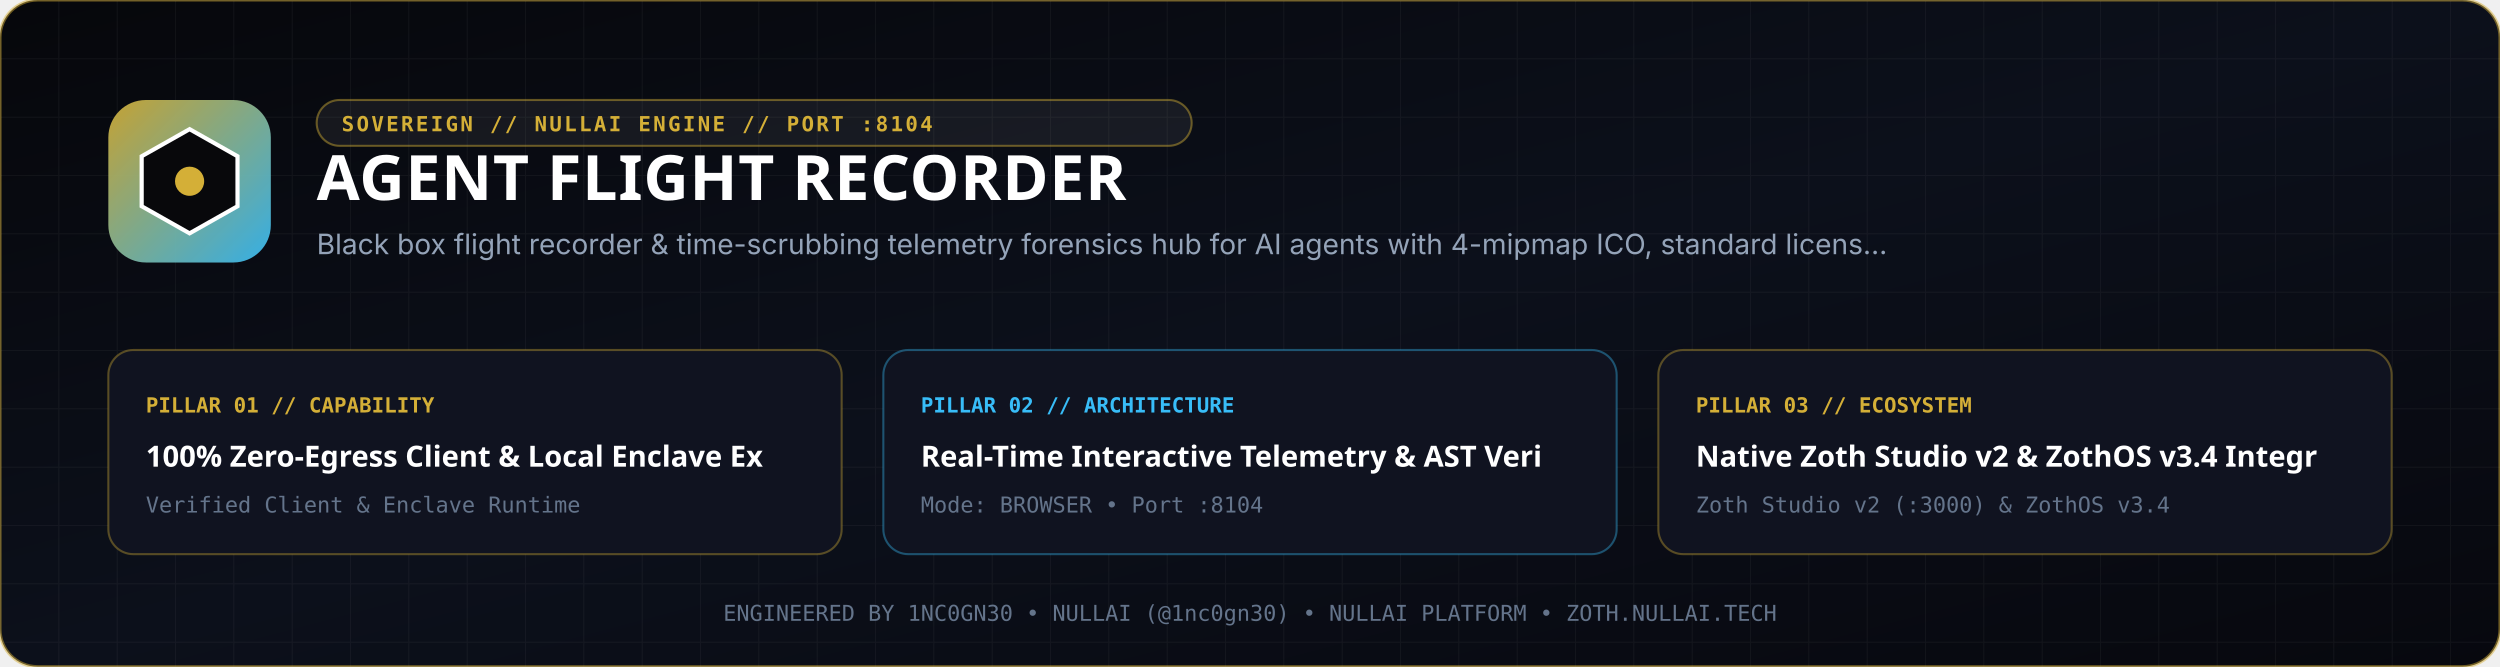
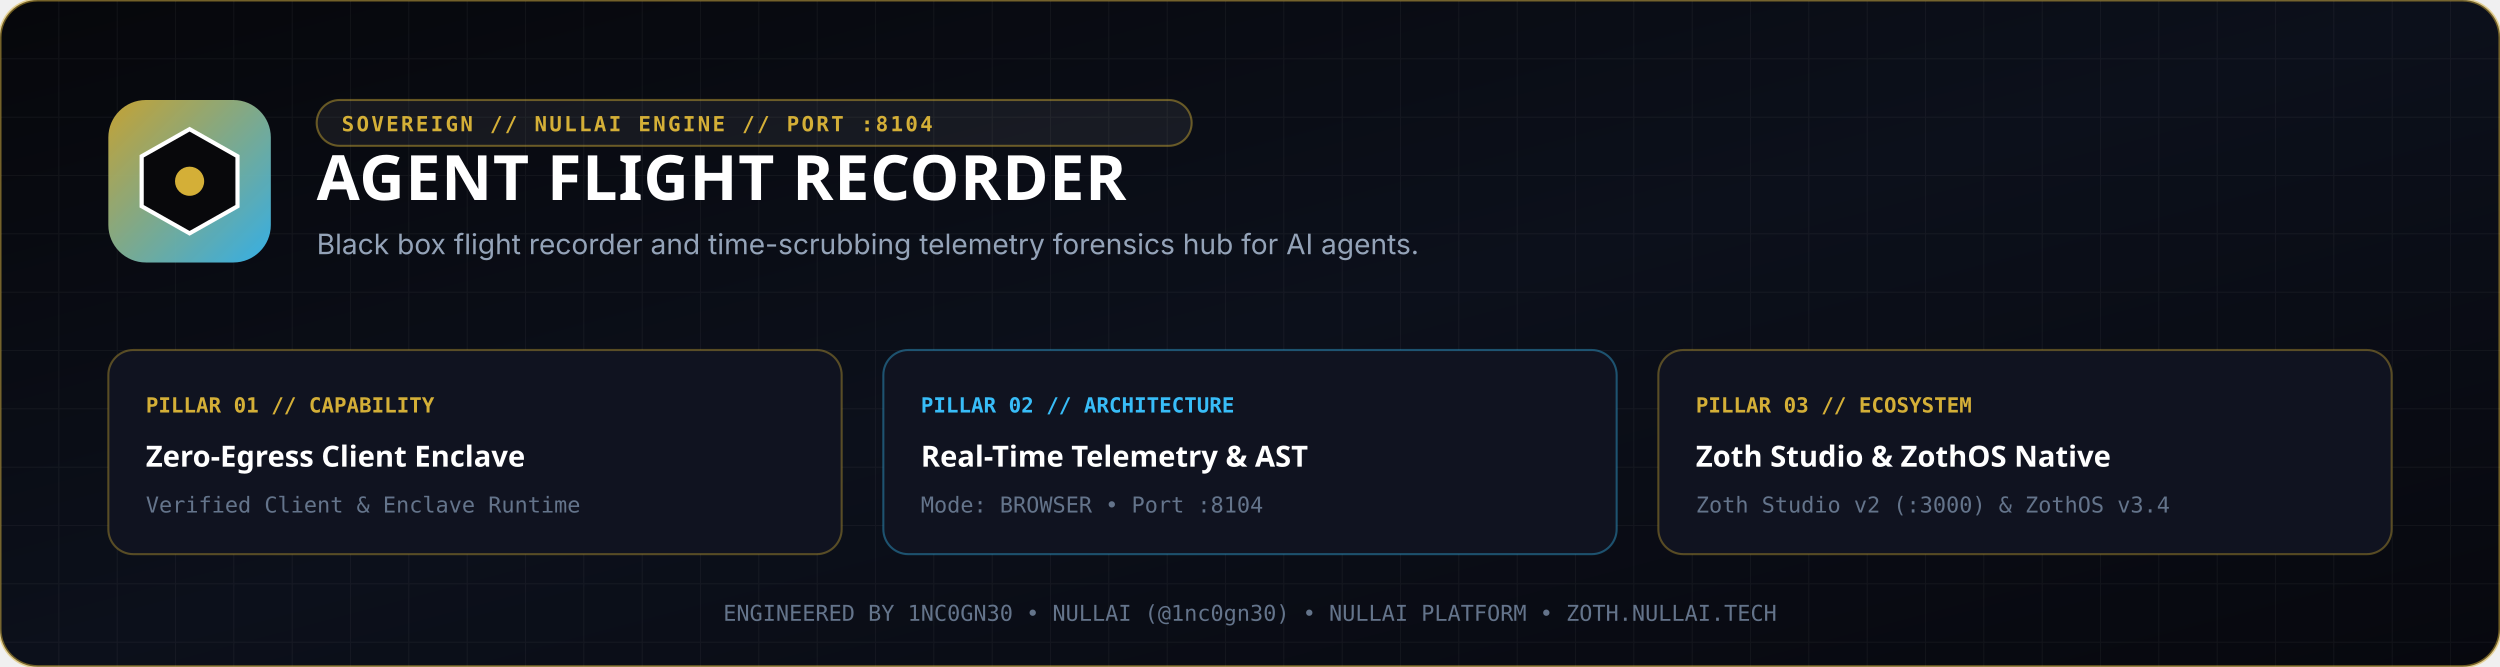
<svg xmlns="http://www.w3.org/2000/svg" viewBox="0 0 1200 320" width="100%" height="100%">
  <defs>
    <linearGradient id="bg" x1="0%" y1="0%" x2="100%" y2="100%">
      <stop offset="0%" stop-color="#06070B" />
      <stop offset="50%" stop-color="#0C101B" />
      <stop offset="100%" stop-color="#07080E" />
    </linearGradient>
    <linearGradient id="accent" x1="0%" y1="0%" x2="100%" y2="100%">
      <stop offset="0%" stop-color="#D4AF37" />
      <stop offset="100%" stop-color="#38BDF8" />
    </linearGradient>
    <pattern id="grid" width="28" height="28" patternUnits="userSpaceOnUse">
      <path d="M 28 0 L 0 0 0 28" fill="none" stroke="rgba(255,255,255,0.04)" stroke-width="1" />
    </pattern>
  </defs>
  <rect width="1200" height="320" rx="18" fill="url(#bg)" stroke="#D4AF37" stroke-opacity="0.5" stroke-width="1.5" />
  <rect width="1200" height="320" rx="18" fill="url(#grid)" />
  <g transform="translate(52, 48)">
    <rect width="78" height="78" rx="18" fill="url(#accent)" opacity="0.92" />
    <polygon points="39,14 62,27 62,51 39,64 16,51 16,27" fill="#08080B" stroke="#FFFFFF" stroke-width="2" />
    <circle cx="39" cy="39" r="7" fill="#D4AF37" />
  </g>
  <g transform="translate(152, 62)">
    <rect x="0" y="-14" width="420" height="22" rx="11" fill="rgba(255,255,255,0.06)" stroke="#D4AF37" stroke-opacity="0.45" />
    <text x="12" y="1" fill="#D4AF37" font-family="JetBrains Mono, monospace" font-size="10" font-weight="700" letter-spacing="1.1">SOVEREIGN // NULLAI ENGINE // PORT :8104</text>
    <text x="0" y="34" fill="#FFFFFF" font-family="Syne, Space Grotesk, sans-serif" font-size="30" font-weight="800" letter-spacing="0.4">AGENT FLIGHT RECORDER</text>
-     <text x="0" y="60" fill="#94A3B8" font-family="Inter, sans-serif" font-size="13.5">Black box flight recorder &amp; time-scrubbing telemetry forensics hub for AI agents with 4-mipmap ICO, standard licens...</text>
+     <text x="0" y="60" fill="#94A3B8" font-family="Inter, sans-serif" font-size="13.5">Black box flight recorder and time-scrubbing telemetry forensics hub for AI agents.</text>
  </g>
  <g transform="translate(52, 168)">
    <rect x="0" y="0" width="352" height="98" rx="12" fill="#101320" stroke="#D4AF37" stroke-opacity="0.38" />
    <text x="18" y="30" fill="#D4AF37" font-family="JetBrains Mono, monospace" font-size="10" font-weight="700">PILLAR 01 // CAPABILITY</text>
-     <text x="18" y="56" fill="#FFFFFF" font-family="Space Grotesk, sans-serif" font-size="14" font-weight="700">100% Zero-Egress Client &amp; Local Enclave Ex</text>
+     <text x="18" y="56" fill="#FFFFFF" font-family="Space Grotesk, sans-serif" font-size="14" font-weight="700">Zero-Egress Client Enclave</text>
    <text x="18" y="78" fill="#64748B" font-family="JetBrains Mono, monospace" font-size="10.5">Verified Client &amp; Enclave Runtime</text>
    <rect x="372" y="0" width="352" height="98" rx="12" fill="#101320" stroke="#38BDF8" stroke-opacity="0.38" />
    <text x="390" y="30" fill="#38BDF8" font-family="JetBrains Mono, monospace" font-size="10" font-weight="700">PILLAR 02 // ARCHITECTURE</text>
-     <text x="390" y="56" fill="#FFFFFF" font-family="Space Grotesk, sans-serif" font-size="14" font-weight="700">Real-Time Interactive Telemetry &amp; AST Veri</text>
+     <text x="390" y="56" fill="#FFFFFF" font-family="Space Grotesk, sans-serif" font-size="14" font-weight="700">Real-Time Telemetry &amp; AST</text>
    <text x="390" y="78" fill="#64748B" font-family="JetBrains Mono, monospace" font-size="10.5">Mode: BROWSER • Port :8104</text>
    <rect x="744" y="0" width="352" height="98" rx="12" fill="#101320" stroke="#D4AF37" stroke-opacity="0.38" />
    <text x="762" y="30" fill="#D4AF37" font-family="JetBrains Mono, monospace" font-size="10" font-weight="700">PILLAR 03 // ECOSYSTEM</text>
-     <text x="762" y="56" fill="#FFFFFF" font-family="Space Grotesk, sans-serif" font-size="14" font-weight="700">Native Zoth Studio v2 &amp; ZothOS v3.4 Integr</text>
+     <text x="762" y="56" fill="#FFFFFF" font-family="Space Grotesk, sans-serif" font-size="14" font-weight="700">Zoth Studio &amp; ZothOS Native</text>
    <text x="762" y="78" fill="#64748B" font-family="JetBrains Mono, monospace" font-size="10.5">Zoth Studio v2 (:3000) &amp; ZothOS v3.4</text>
  </g>
  <text x="600" y="298" text-anchor="middle" fill="#64748B" font-family="JetBrains Mono, monospace" font-size="10.5">
    ENGINEERED BY 1NC0GN30 • NULLAI (@1nc0gn30)  •  NULLAI PLATFORM  •  ZOTH.NULLAI.TECH
  </text>
</svg>
